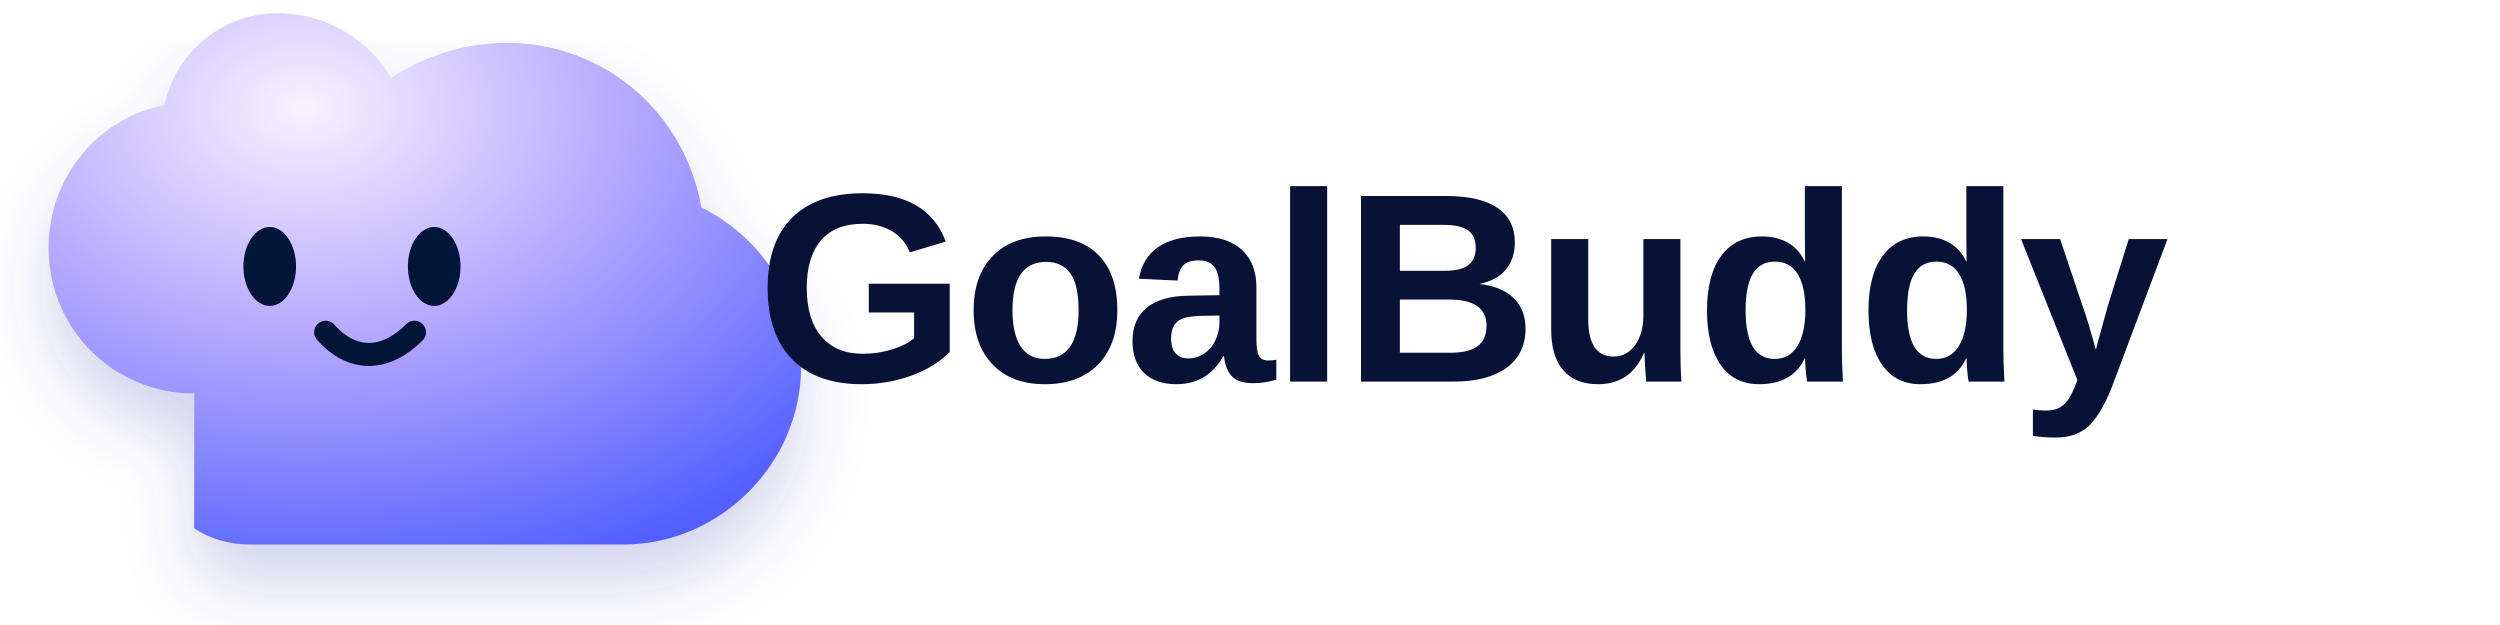
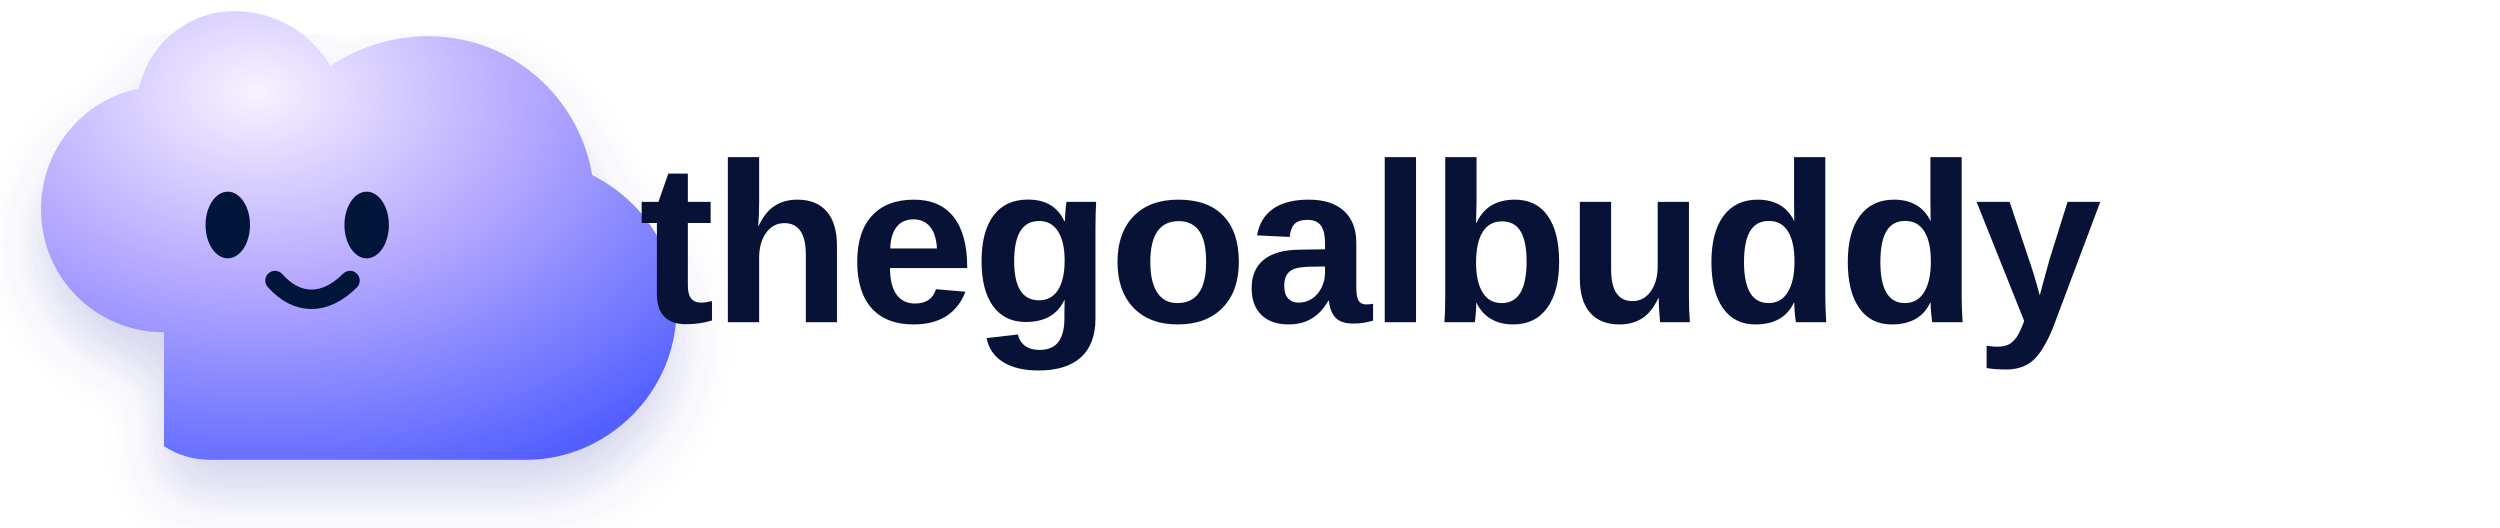
- <svg xmlns="http://www.w3.org/2000/svg" viewBox="0 0 760 190" role="img" aria-labelledby="title desc">
+ <svg xmlns="http://www.w3.org/2000/svg" viewBox="0 0 900 190" role="img" aria-labelledby="title desc">
  <defs>
    <radialGradient id="logoMarkGrad" cx="34%" cy="18%" r="92%">
      <stop offset="0" stop-color="#f8f2ff" />
      <stop offset="0.46" stop-color="#b6a9ff" />
      <stop offset="1" stop-color="#5361ff" />
    </radialGradient>
    <filter id="logoShadow" x="-20%" y="-25%" width="140%" height="160%">
      <feDropShadow dx="0" dy="12" stdDeviation="10" flood-color="#4d48b8" flood-opacity=".24" />
    </filter>
  </defs>
  <g filter="url(#logoShadow)">
    <path d="M72 141c-30 0-54-24-54-54 0-26 18-48 43-53C65 15 82 0 103 0c18 0 34 10 42 24 12-8 27-13 43-13 36 0 66 26 72 61 22 11 37 33 37 59 0 36-30 66-66 66H93c-8 0-15-2-21-6z" transform="translate(0 4) scale(.82)" fill="url(#logoMarkGrad)" />
    <ellipse cx="82" cy="81" rx="8" ry="12" fill="#061238" />
    <ellipse cx="132" cy="81" rx="8" ry="12" fill="#061238" />
    <path d="M99 101c8 9 18 9 27 0" fill="none" stroke="#061238" stroke-width="7" stroke-linecap="round" />
  </g>
-   <text x="230" y="116" fill="#071236" font-family="Geist, Avenir Next, Arial, sans-serif" font-size="82" font-weight="800" letter-spacing="-1">GoalBuddy</text>
+   <text x="230" y="116" fill="#071236" font-family="Geist, Avenir Next, Arial, sans-serif" font-size="82" font-weight="800" letter-spacing="-1">thegoalbuddy</text>
</svg>
